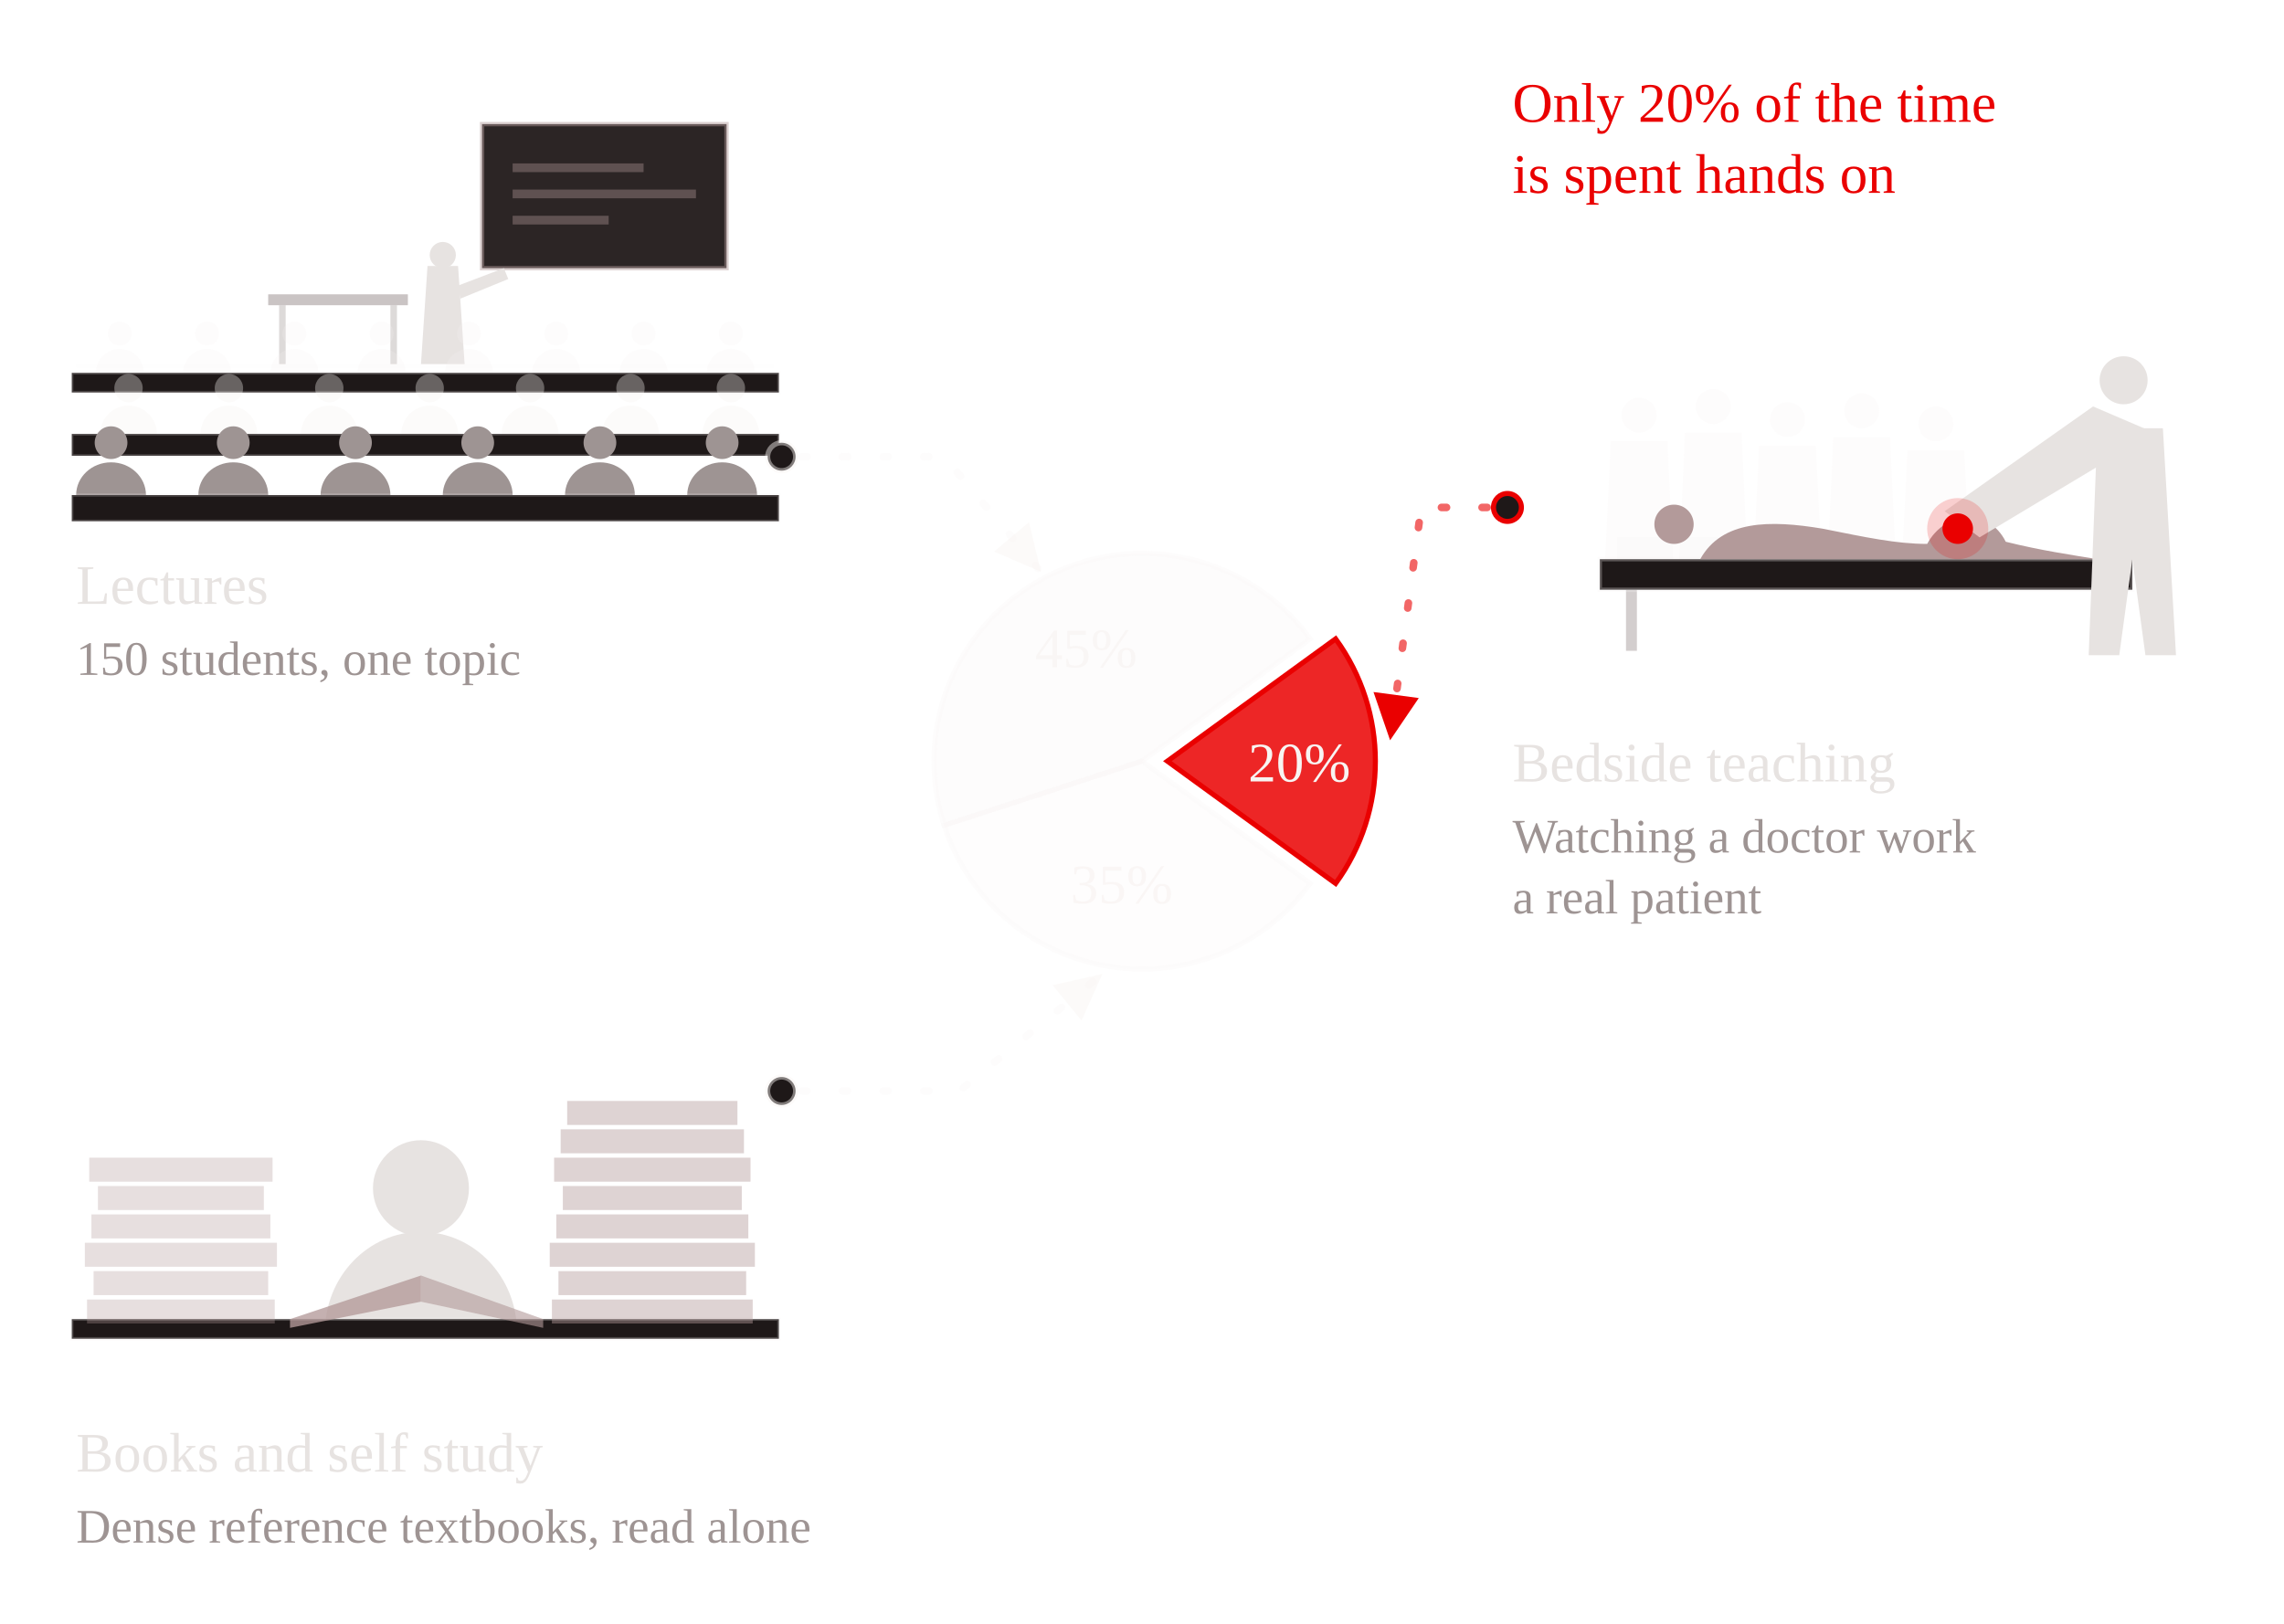
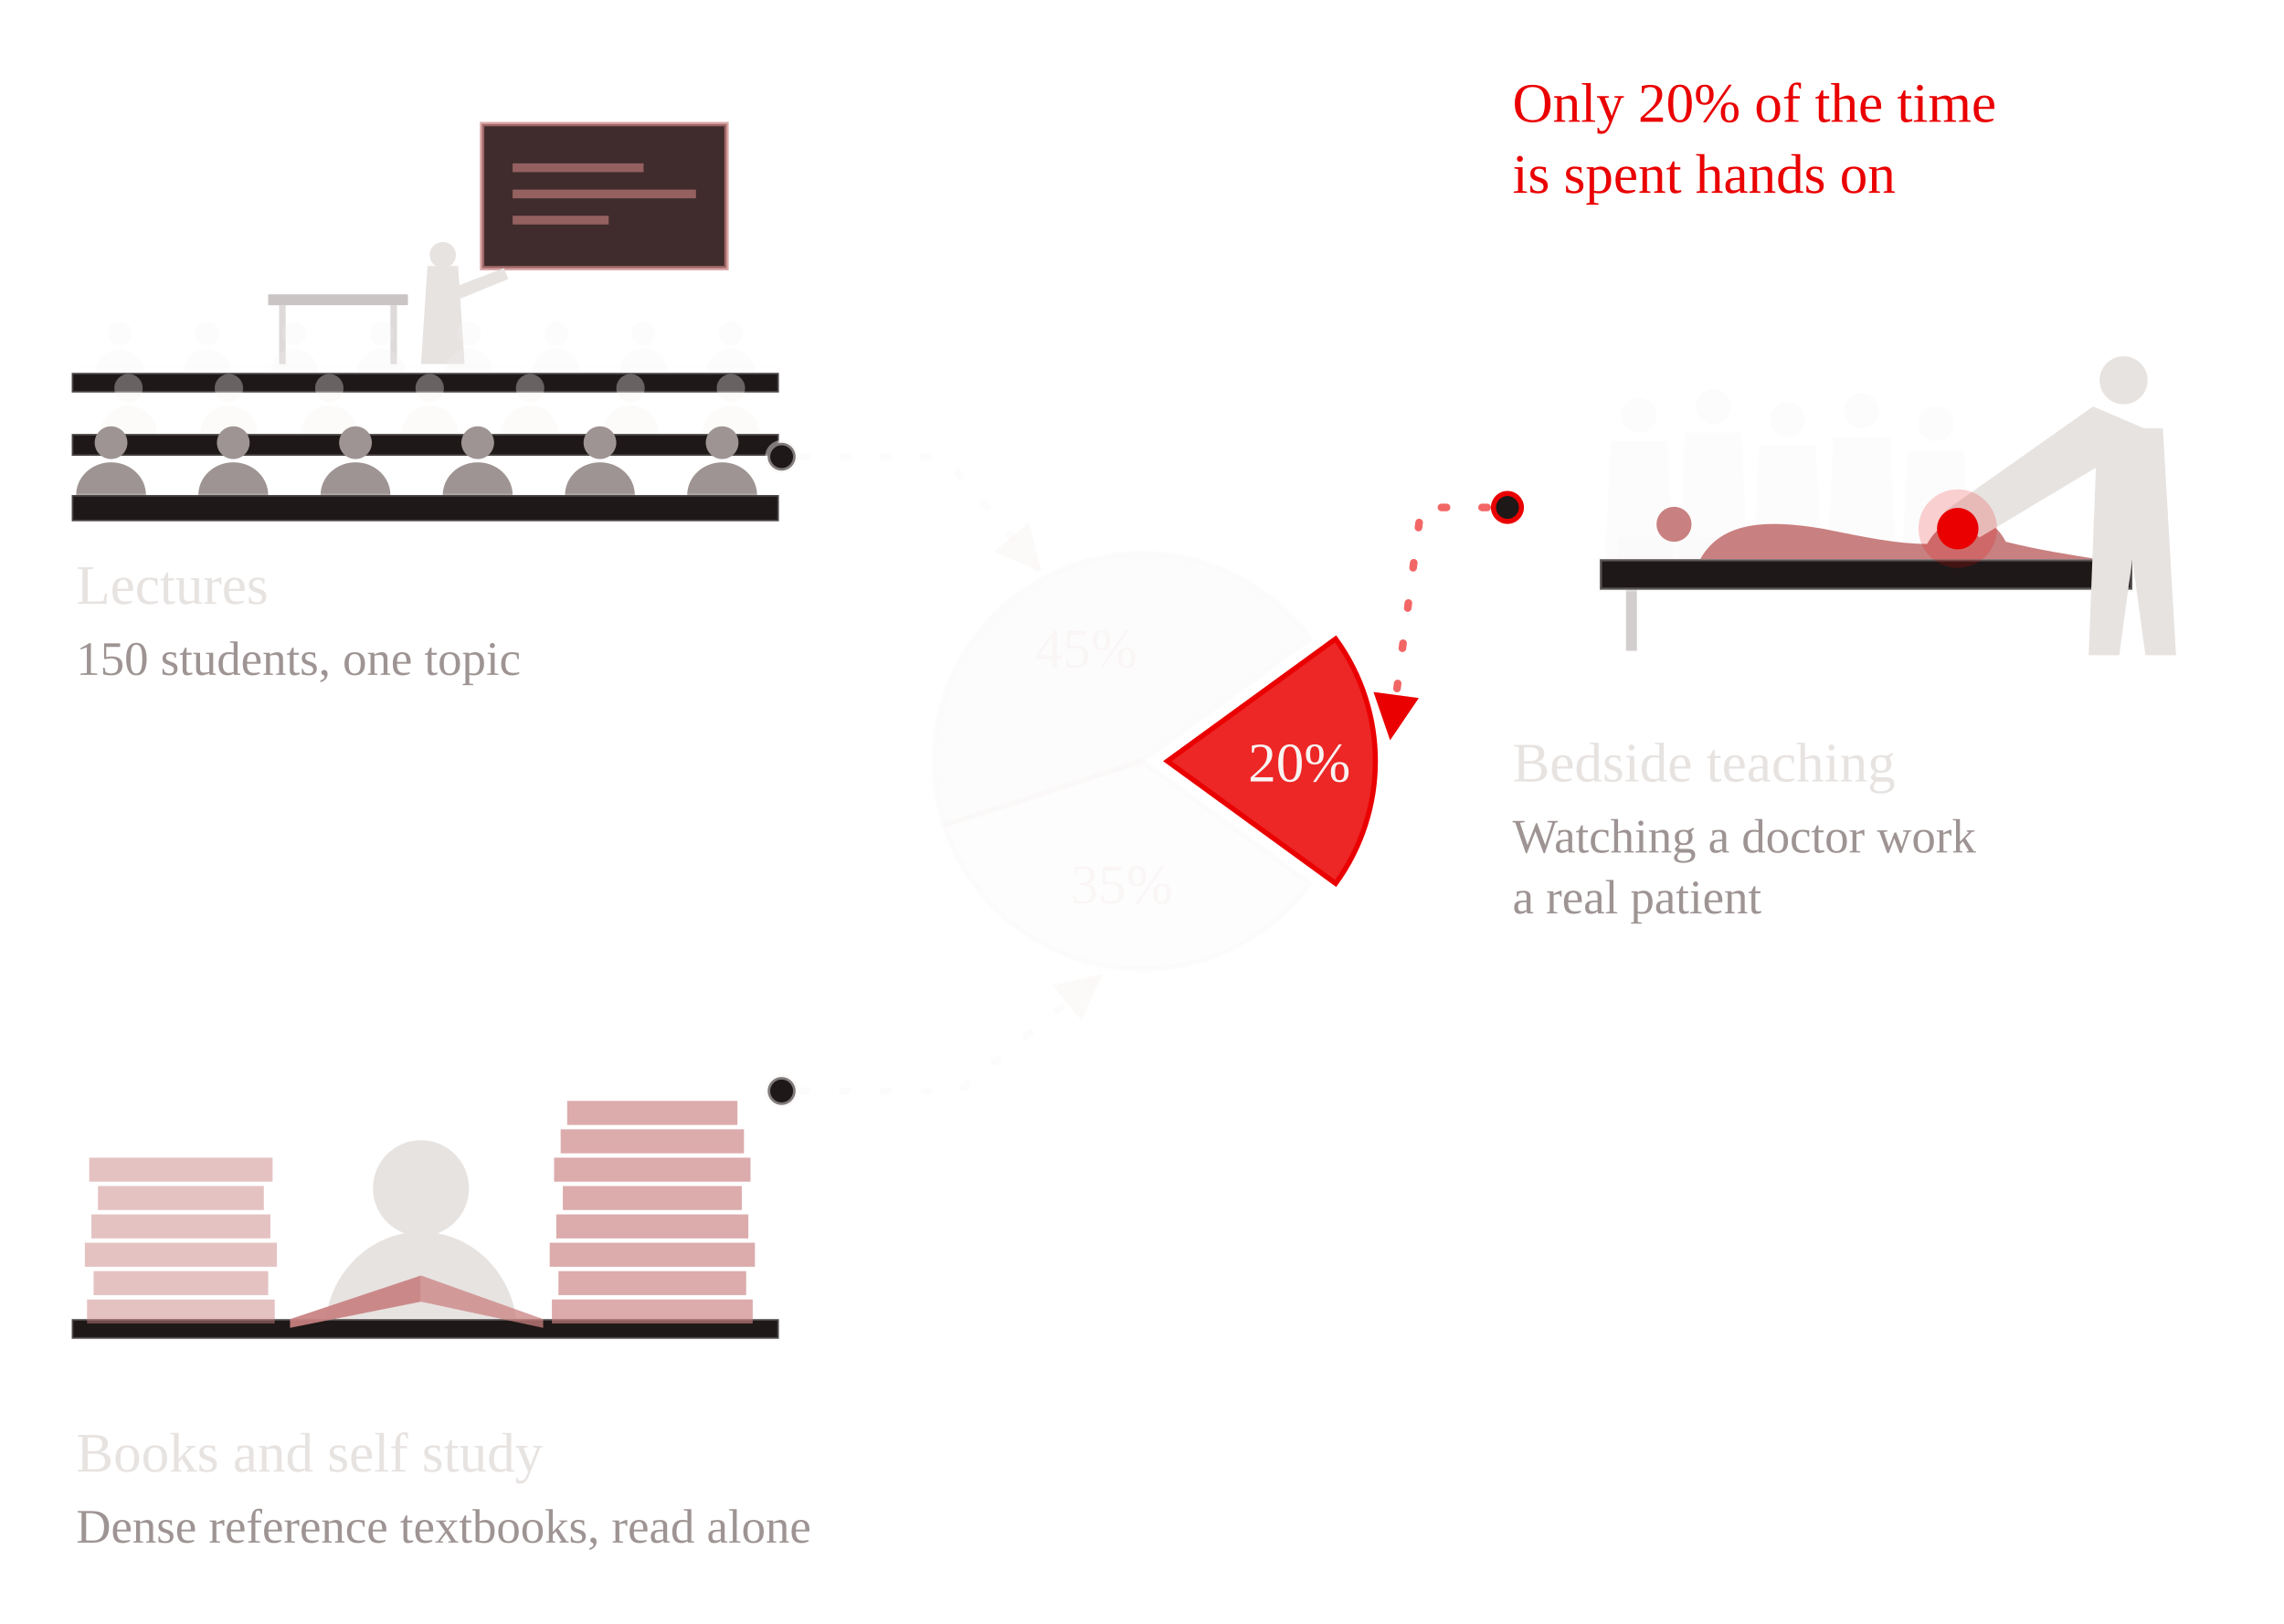
<svg xmlns="http://www.w3.org/2000/svg" viewBox="0 0 900 640" role="img" aria-label="Three rooms a student learns in — a lecture hall, a desk of textbooks, a bedside — and the share of the week each one takes. Only the bedside is hands on, and it is the smallest share.">
  <defs>
    <marker id="ccsA" viewBox="0 0 10 10" refX="9" refY="5" markerWidth="6" markerHeight="6" orient="auto-start-reverse">
      <path d="M0 0 L10 5 L0 10 z" fill="#f8f4f2" fill-opacity=".45" />
    </marker>
    <marker id="ccsR" viewBox="0 0 10 10" refX="9" refY="5" markerWidth="6" markerHeight="6" orient="auto-start-reverse">
      <path d="M0 0 L10 5 L0 10 z" fill="#ea0000" />
    </marker>
  </defs>
  <g class="cc-in" style="--d:.05s" transform="translate(30 30) scale(0.86)">
    <rect x="186" y="22" width="112" height="66" fill="#1e1818" />
-     <rect x="186" y="22" width="112" height="66" fill="#b39a9a" fill-opacity=".10" stroke="#b39a9a" stroke-opacity=".45" stroke-width="2" />
-     <rect x="200" y="40" width="60" height="4" fill="#b39a9a" fill-opacity=".38" />
-     <rect x="200" y="52" width="84" height="4" fill="#b39a9a" fill-opacity=".38" />
-     <rect x="200" y="64" width="44" height="4" fill="#b39a9a" fill-opacity=".38" />
+     <rect x="186" y="22" width="112" height="66" fill="#c98080" fill-opacity=".20" stroke="#c98080" stroke-opacity=".70" stroke-width="2" />
+     <rect x="200" y="40" width="60" height="4" fill="#c98080" fill-opacity=".62" />
+     <rect x="200" y="52" width="84" height="4" fill="#c98080" fill-opacity=".62" />
+     <rect x="200" y="64" width="44" height="4" fill="#c98080" fill-opacity=".62" />
    <rect x="88" y="100" width="64" height="5" fill="#9e9493" fill-opacity=".55" />
    <rect x="93" y="105" width="3" height="27" fill="#9e9493" fill-opacity=".35" />
    <rect x="144" y="105" width="3" height="27" fill="#9e9493" fill-opacity=".35" />
    <circle cx="168" cy="82" r="6" fill="#e7e3e1" />
    <path d="M161 87 L175 87 L178 132 L158 132 Z" fill="#e7e3e1" />
    <path d="M175 96 L196 88 L198 93 L176 102 Z" fill="#e7e3e1" />
    <rect x="0" y="132" width="320" height="1.5" fill="#f8f4f2" fill-opacity=".12" />
    <g fill="#f8f4f2" fill-opacity=".22">
      <circle cx="20" cy="118" r="5.5" />
      <path d="M9 136a11 11 0 0 1 22 0z" />
      <circle cx="60" cy="118" r="5.5" />
      <path d="M49 136a11 11 0 0 1 22 0z" />
      <circle cx="100" cy="118" r="5.5" />
      <path d="M89 136a11 11 0 0 1 22 0z" />
      <circle cx="140" cy="118" r="5.5" />
      <path d="M129 136a11 11 0 0 1 22 0z" />
      <circle cx="180" cy="118" r="5.5" />
      <path d="M169 136a11 11 0 0 1 22 0z" />
      <circle cx="220" cy="118" r="5.5" />
      <path d="M209 136a11 11 0 0 1 22 0z" />
      <circle cx="260" cy="118" r="5.5" />
      <path d="M249 136a11 11 0 0 1 22 0z" />
      <circle cx="300" cy="118" r="5.5" />
      <path d="M289 136a11 11 0 0 1 22 0z" />
    </g>
    <rect x="-2" y="136" width="324" height="9" fill="#1e1818" stroke="#f8f4f2" stroke-opacity=".20" stroke-width="1.5" />
    <g fill="#f8f4f2" fill-opacity=".34">
      <circle cx="24" cy="143" r="6.5" />
      <path d="M11 164a13 13 0 0 1 26 0z" />
      <circle cx="70" cy="143" r="6.5" />
      <path d="M57 164a13 13 0 0 1 26 0z" />
      <circle cx="116" cy="143" r="6.5" />
      <path d="M103 164a13 13 0 0 1 26 0z" />
      <circle cx="162" cy="143" r="6.5" />
      <path d="M149 164a13 13 0 0 1 26 0z" />
      <circle cx="208" cy="143" r="6.5" />
      <path d="M195 164a13 13 0 0 1 26 0z" />
      <circle cx="254" cy="143" r="6.5" />
      <path d="M241 164a13 13 0 0 1 26 0z" />
      <circle cx="300" cy="143" r="6.5" />
      <path d="M287 164a13 13 0 0 1 26 0z" />
    </g>
    <rect x="-2" y="164" width="324" height="10" fill="#1e1818" stroke="#f8f4f2" stroke-opacity=".20" stroke-width="1.5" />
    <g fill="#9e9493">
      <circle cx="16" cy="168" r="7.5" />
      <path d="M0 192a16 15 0 0 1 32 0z" />
      <circle cx="72" cy="168" r="7.5" />
      <path d="M56 192a16 15 0 0 1 32 0z" />
      <circle cx="128" cy="168" r="7.5" />
      <path d="M112 192a16 15 0 0 1 32 0z" />
      <circle cx="184" cy="168" r="7.5" />
      <path d="M168 192a16 15 0 0 1 32 0z" />
      <circle cx="240" cy="168" r="7.5" />
      <path d="M224 192a16 15 0 0 1 32 0z" />
      <circle cx="296" cy="168" r="7.5" />
      <path d="M280 192a16 15 0 0 1 32 0z" />
    </g>
    <rect x="-2" y="192" width="324" height="12" fill="#1e1818" stroke="#f8f4f2" stroke-opacity=".20" stroke-width="1.5" />
  </g>
  <text class="cc-in" style="--d:.5s" x="30" y="238" font-size="22" fill="#e7e3e1">Lectures</text>
  <text class="cc-in" style="--d:.55s" x="30" y="266" font-size="19" fill="#9e9493">150 students, one topic</text>
  <g class="cc-in" style="--d:.15s" transform="translate(30 372) scale(0.86)">
    <circle cx="158" cy="112" r="22" fill="#e7e3e1" />
    <path d="M114 178a44 46 0 0 1 88 0z" fill="#e7e3e1" />
    <rect x="-2" y="172" width="324" height="9" fill="#1e1818" stroke="#f8f4f2" stroke-opacity=".22" stroke-width="1.5" />
    <rect x="-2" y="181" width="324" height="7" fill="#f8f4f2" fill-opacity=".05" />
-     <g fill="#b39a9a" fill-opacity=".32">
+     <g fill="#c98080" fill-opacity=".48">
      <rect x="5" y="163" width="86" height="11" />
      <rect x="8" y="150" width="80" height="11" />
      <rect x="4" y="137" width="88" height="11" />
      <rect x="7" y="124" width="82" height="11" />
      <rect x="10" y="111" width="76" height="11" />
      <rect x="6" y="98" width="84" height="11" />
    </g>
-     <g fill="#b39a9a" fill-opacity=".44">
+     <g fill="#c98080" fill-opacity=".66">
      <rect x="218" y="163" width="92" height="11" />
      <rect x="221" y="150" width="86" height="11" />
      <rect x="217" y="137" width="94" height="11" />
      <rect x="220" y="124" width="88" height="11" />
      <rect x="223" y="111" width="82" height="11" />
      <rect x="219" y="98" width="90" height="11" />
      <rect x="222" y="85" width="84" height="11" />
      <rect x="225" y="72" width="78" height="11" />
    </g>
-     <path d="M98 172 L158 152 L158 164 L98 176 Z" fill="#b39a9a" fill-opacity=".78" />
-     <path d="M214 172 L158 152 L158 164 L214 176 Z" fill="#b39a9a" fill-opacity=".60" />
+     <path d="M98 172 L158 152 L158 164 L98 176 Z" fill="#c98080" fill-opacity=".92" />
+     <path d="M214 172 L158 152 L158 164 L214 176 Z" fill="#c98080" fill-opacity=".74" />
  </g>
  <text class="cc-in" style="--d:.6s" x="30" y="580" font-size="22" fill="#e7e3e1">Books and self study</text>
  <text class="cc-in" style="--d:.65s" x="30" y="608" font-size="19" fill="#9e9493">Dense reference textbooks, read alone</text>
  <text class="cc-in" style="--d:.9s" x="596" y="48" font-size="22" fill="#ea0000">Only 20% of the time</text>
  <text class="cc-in" style="--d:.9s" x="596" y="76" font-size="22" fill="#ea0000">is spent hands on</text>
  <g class="cc-in" style="--d:.25s" transform="translate(596 100) scale(0.86)">
    <g fill="#f8f4f2" fill-opacity=".20">
      <circle cx="58" cy="74" r="8" />
      <path d="M45 86 L71 86 L74 150 L42 150 Z" />
      <circle cx="92" cy="70" r="8" />
      <path d="M79 82 L105 82 L108 150 L76 150 Z" />
      <circle cx="126" cy="76" r="8" />
      <path d="M113 88 L139 88 L142 150 L110 150 Z" />
      <circle cx="160" cy="72" r="8" />
      <path d="M147 84 L173 84 L176 150 L144 150 Z" />
      <circle cx="194" cy="78" r="8" />
      <path d="M181 90 L207 90 L210 150 L178 150 Z" />
    </g>
    <rect x="52" y="154" width="5" height="28" fill="#9e9493" fill-opacity=".45" />
    <rect x="272" y="154" width="5" height="28" fill="#9e9493" fill-opacity=".45" />
    <rect x="48" y="130" width="46" height="11" fill="#f8f4f2" fill-opacity=".22" />
    <rect x="40" y="140" width="244" height="14" fill="#1e1818" stroke="#f8f4f2" stroke-opacity=".28" stroke-width="2" />
-     <circle cx="74" cy="124" r="9" fill="#b39a9a" />
-     <path d="M86 140 C96 122 118 122 142 126 C162 130 176 133 190 133 C198 118 218 116 226 132 C242 136 256 138 268 140 Z" fill="#b39a9a" />
+     <circle cx="74" cy="124" r="8" fill="#c98080" />
+     <path d="M86 140 C96 122 118 122 142 126 C162 130 176 133 190 133 C198 118 218 116 226 132 C242 136 256 138 268 140 Z" fill="#c98080" />
    <circle cx="280" cy="58" r="11" fill="#e7e3e1" />
    <path d="M268 80 L298 80 L304 184 L290 184 L284 140 L278 184 L264 184 Z" fill="#e7e3e1" />
    <path d="M266 70 L294 82 L214 130 L198 118 Z" fill="#e7e3e1" />
-     <circle class="cc-beat" cx="204" cy="126" r="14" fill="#ea0000" fill-opacity=".18" />
-     <circle cx="204" cy="126" r="7" fill="#ea0000" />
+     <circle class="cc-beat" cx="204" cy="126" r="18" fill="#ea0000" fill-opacity=".18" />
+     <circle cx="204" cy="126" r="9.5" fill="#ea0000" />
  </g>
  <text class="cc-in" style="--d:.7s" x="596" y="308" font-size="22" fill="#e7e3e1">Bedside teaching</text>
  <text class="cc-in" style="--d:.75s" x="596" y="336" font-size="19" fill="#9e9493">Watching a doctor work</text>
  <text class="cc-in" style="--d:.75s" x="596" y="360" font-size="19" fill="#9e9493">a real patient</text>
  <g class="cc-in" style="--d:.35s">
    <path d="M450 300 L516.3 251.8 A82 82 0 0 0 372 325.3 Z" fill="#f8f4f2" fill-opacity=".22" stroke="#f8f4f2" stroke-opacity=".28" stroke-width="2" />
    <path d="M450 300 L372 325.3 A82 82 0 0 0 516.3 348.2 Z" fill="#f8f4f2" fill-opacity=".13" stroke="#f8f4f2" stroke-opacity=".28" stroke-width="2" />
    <path transform="translate(10 0)" d="M450 300 L516.3 251.8 A82 82 0 0 1 516.3 348.2 Z" fill="#ea0000" fill-opacity=".85" stroke="#ea0000" stroke-width="2" />
    <text x="428" y="263" font-size="22" text-anchor="middle" fill="#f8f4f2" fill-opacity=".75">45%</text>
    <text x="442" y="356" font-size="22" text-anchor="middle" fill="#f8f4f2" fill-opacity=".75">35%</text>
    <text x="512" y="308" font-size="22" text-anchor="middle" fill="#f8f4f2">20%</text>
  </g>
  <g class="cc-in" style="--d:.8s" fill="none" stroke-width="3" stroke-linecap="round" stroke-dasharray="2 14">
    <path d="M316 180 L372 180 L409 224" stroke="#f8f4f2" stroke-opacity=".28" marker-end="url(#ccsA)" />
    <path d="M316 430 L378 430 L433 385" stroke="#f8f4f2" stroke-opacity=".28" marker-end="url(#ccsA)" />
    <path d="M586 200 L560 200 L548 290" stroke="#ea0000" stroke-opacity=".6" marker-end="url(#ccsR)" />
  </g>
  <g class="cc-in" style="--d:.8s" fill="#1e1818" stroke-width="2">
    <circle cx="308" cy="180" r="5.5" stroke="#f8f4f2" stroke-opacity=".45" />
    <circle cx="308" cy="430" r="5.5" stroke="#f8f4f2" stroke-opacity=".45" />
    <circle cx="594" cy="200" r="5.5" stroke="#ea0000" />
  </g>
</svg>
